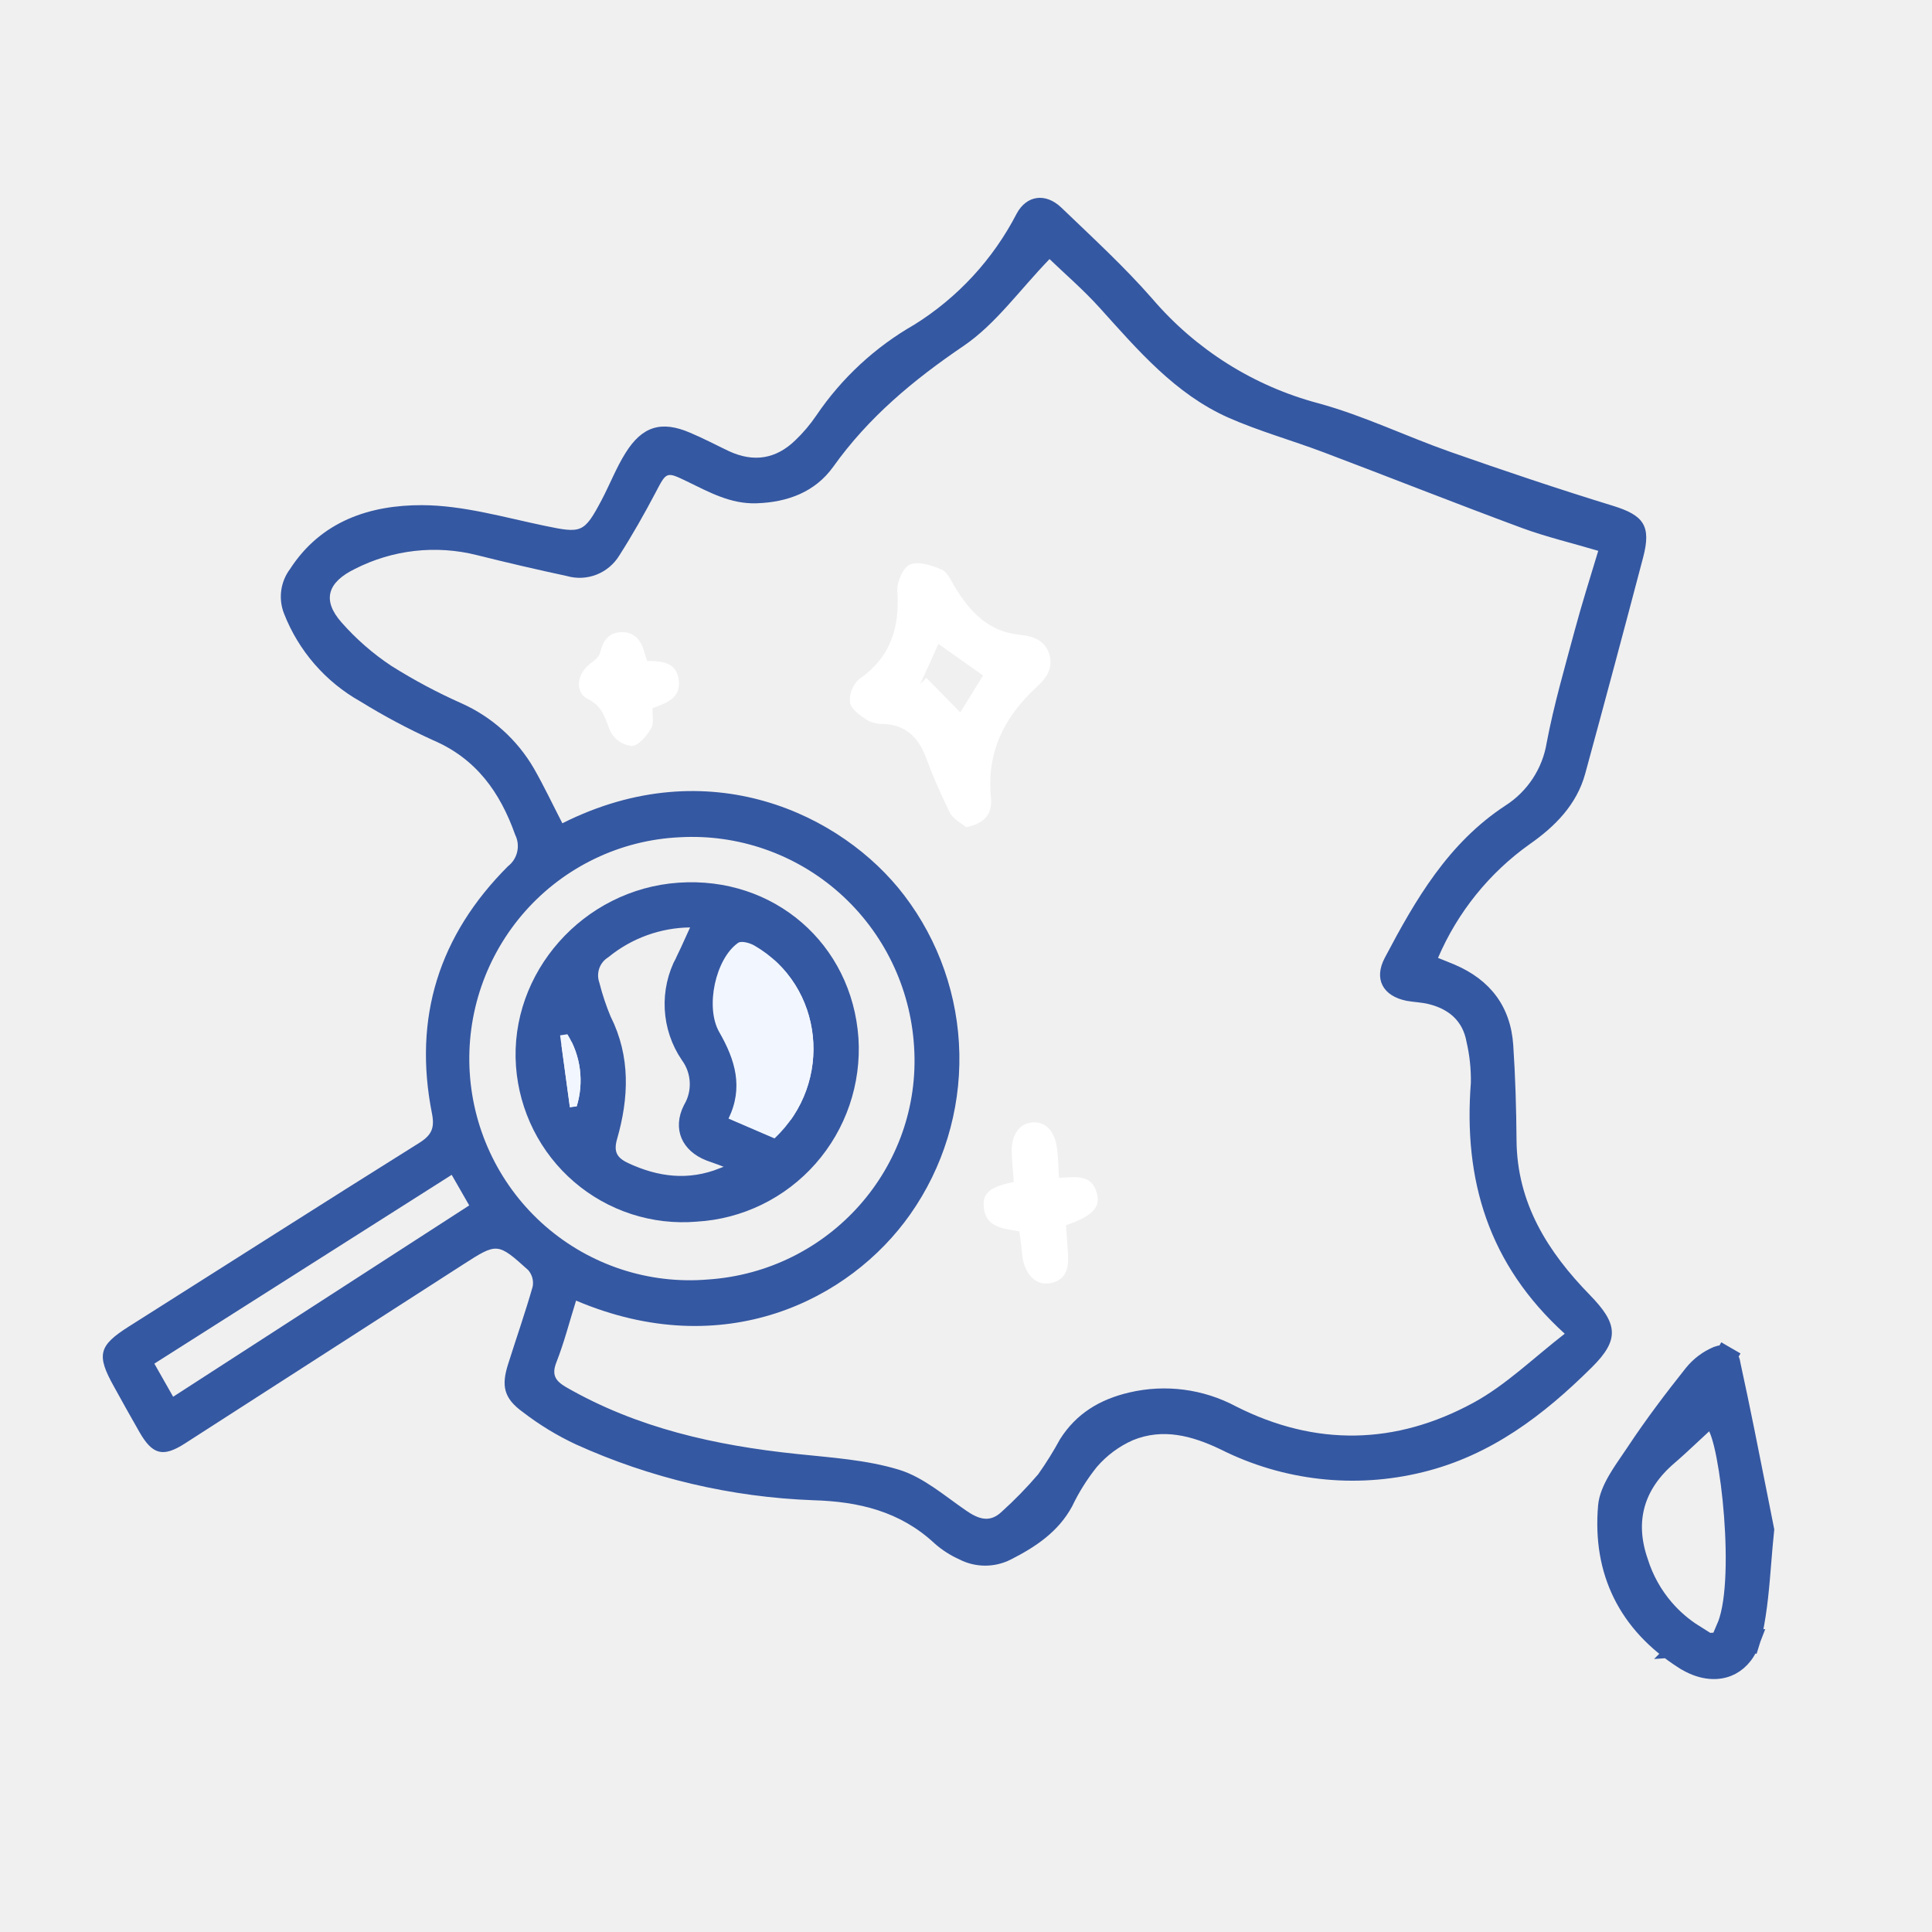
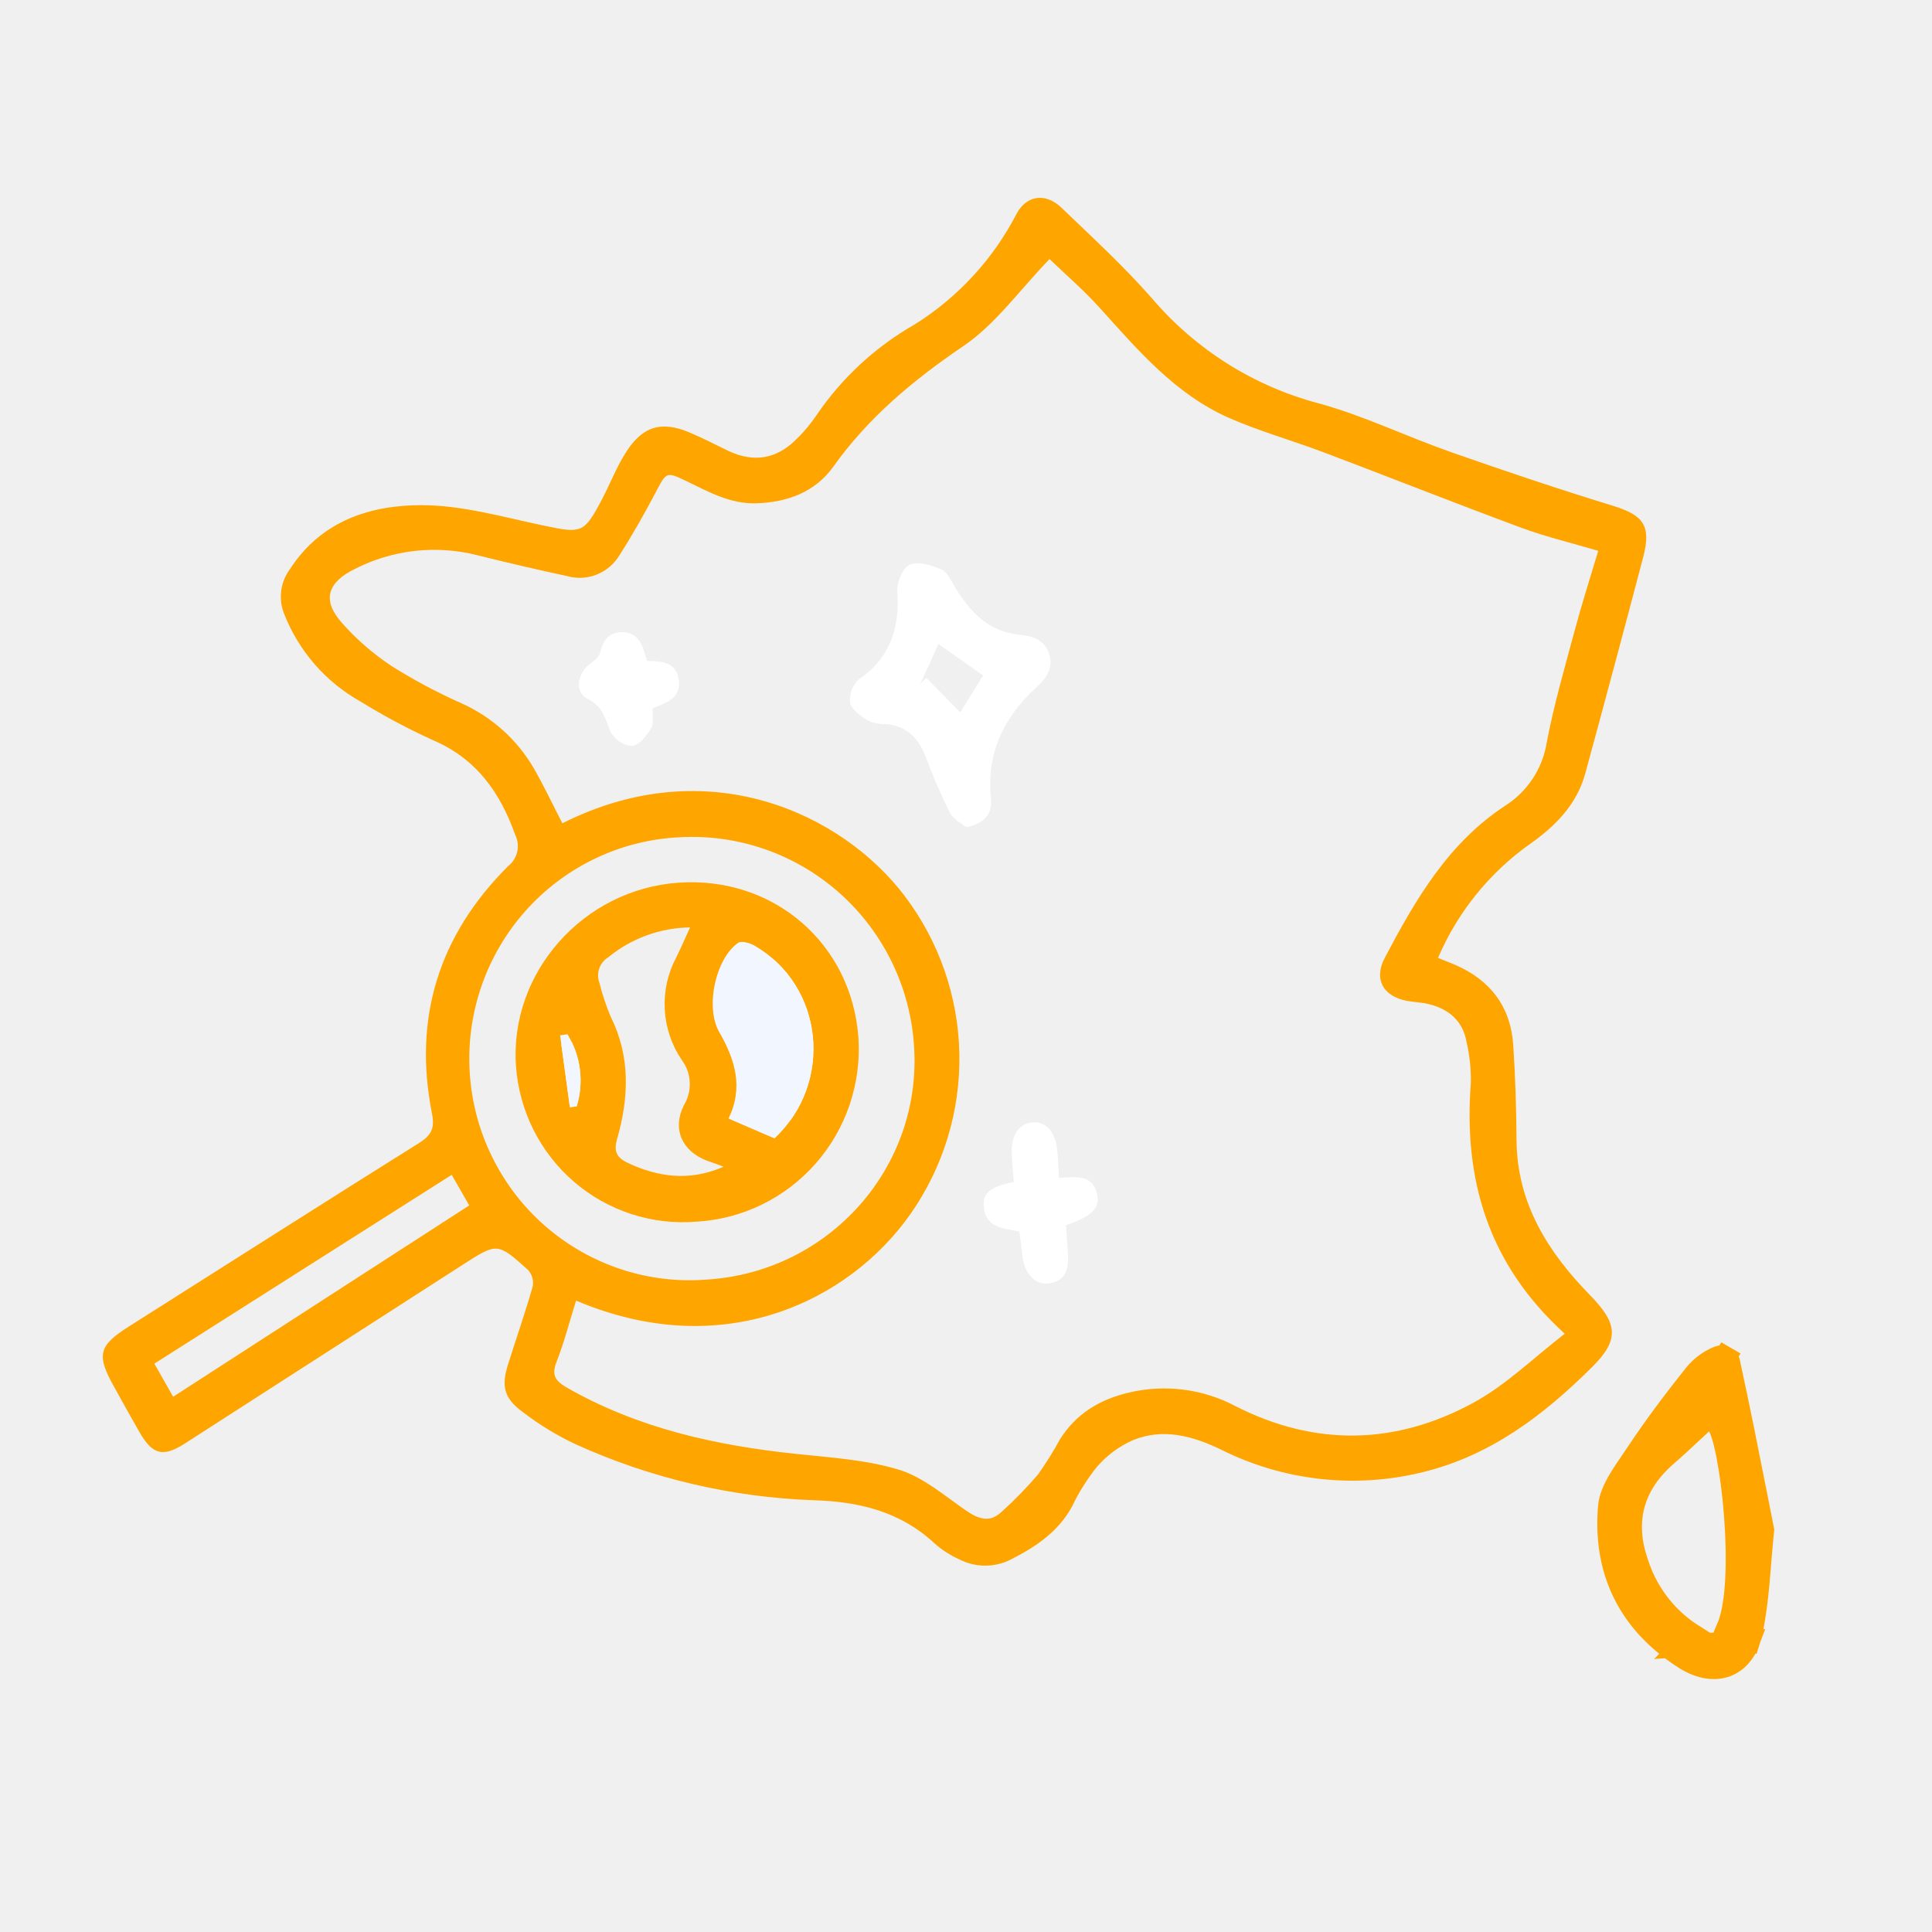
<svg xmlns="http://www.w3.org/2000/svg" width="64" height="64" viewBox="0 0 64 64" aria-hidden="true" fill="none">
  <mask id="path-1-inside-1_677_1834" fill="white">
    <path d="M47.636 31.732C47.839 31.815 48.015 31.881 48.19 31.956C49.36 32.457 50.039 33.335 50.128 34.616C50.198 35.665 50.229 36.716 50.237 37.769C50.252 39.864 51.279 41.476 52.666 42.898C53.587 43.842 53.666 44.372 52.729 45.297C51.133 46.881 49.383 48.217 47.133 48.767C44.882 49.322 42.508 49.055 40.436 48.014C39.489 47.56 38.526 47.302 37.531 47.707C37.071 47.91 36.662 48.214 36.333 48.596C36.011 48.998 35.737 49.436 35.515 49.901C35.055 50.75 34.298 51.248 33.477 51.665C33.212 51.798 32.92 51.866 32.623 51.864C32.327 51.862 32.035 51.79 31.772 51.653C31.478 51.521 31.204 51.345 30.962 51.131C29.821 50.066 28.445 49.739 26.935 49.697C24.219 49.596 21.547 48.967 19.07 47.844C18.45 47.553 17.864 47.196 17.321 46.778C16.691 46.322 16.599 45.915 16.834 45.181C17.106 44.319 17.399 43.482 17.645 42.623C17.664 42.525 17.66 42.425 17.634 42.329C17.608 42.233 17.56 42.145 17.495 42.071C16.478 41.156 16.47 41.163 15.335 41.892C12.268 43.867 9.198 45.842 6.127 47.816C5.396 48.287 5.047 48.189 4.615 47.431C4.331 46.935 4.052 46.437 3.777 45.936C3.186 44.879 3.266 44.578 4.271 43.941C7.488 41.907 10.683 39.866 13.902 37.851C14.303 37.596 14.401 37.357 14.311 36.894C13.678 33.714 14.542 30.98 16.828 28.695C16.982 28.576 17.089 28.407 17.133 28.217C17.176 28.027 17.153 27.828 17.066 27.653C16.567 26.249 15.779 25.136 14.352 24.523C13.523 24.147 12.717 23.718 11.942 23.239C10.786 22.592 9.891 21.562 9.408 20.324C9.313 20.082 9.282 19.82 9.316 19.562C9.351 19.304 9.451 19.059 9.607 18.851C10.638 17.255 12.262 16.731 13.977 16.734C15.334 16.738 16.696 17.137 18.044 17.418C19.259 17.67 19.345 17.666 19.924 16.575C20.199 16.055 20.416 15.488 20.725 14.999C21.276 14.119 21.91 13.926 22.862 14.335C23.294 14.516 23.729 14.747 24.149 14.946C24.968 15.324 25.703 15.208 26.346 14.585C26.608 14.335 26.842 14.058 27.045 13.758C27.883 12.523 28.99 11.497 30.283 10.758C31.726 9.86 32.901 8.585 33.682 7.07C34.004 6.475 34.628 6.373 35.155 6.874C36.179 7.858 37.235 8.826 38.171 9.895C39.614 11.583 41.532 12.79 43.673 13.359C45.168 13.766 46.579 14.455 48.045 14.97C49.829 15.596 51.624 16.2 53.433 16.756C54.443 17.068 54.707 17.413 54.432 18.461C53.803 20.852 53.163 23.242 52.512 25.629C52.231 26.659 51.504 27.383 50.676 27.962C49.336 28.913 48.285 30.218 47.636 31.732ZM19.083 43.084C18.862 43.791 18.688 44.474 18.432 45.126C18.267 45.546 18.398 45.741 18.745 45.947C21.113 47.31 23.696 47.881 26.381 48.163C27.526 48.285 28.7 48.356 29.785 48.688C30.588 48.935 31.287 49.548 32.004 50.04C32.41 50.32 32.784 50.455 33.176 50.084C33.607 49.696 34.012 49.28 34.39 48.839C34.654 48.466 34.896 48.078 35.114 47.677C35.654 46.822 36.438 46.354 37.412 46.127C38.606 45.847 39.861 46.011 40.944 46.589C43.584 47.925 46.236 47.865 48.8 46.472C49.878 45.889 50.796 44.985 51.834 44.181C49.294 41.876 48.476 39.073 48.724 35.871C48.732 35.413 48.684 34.957 48.58 34.511C48.456 33.814 47.989 33.425 47.328 33.262C47.09 33.202 46.84 33.198 46.598 33.154C45.808 32.997 45.501 32.43 45.873 31.729C46.89 29.799 47.974 27.926 49.871 26.684C50.232 26.453 50.54 26.148 50.776 25.788C51.011 25.429 51.169 25.024 51.237 24.599C51.474 23.351 51.832 22.122 52.162 20.892C52.398 20.012 52.673 19.146 52.944 18.247C52.088 17.992 51.236 17.791 50.418 17.491C48.214 16.675 46.031 15.809 43.833 14.978C42.787 14.584 41.702 14.281 40.687 13.833C38.922 13.046 37.69 11.594 36.424 10.192C35.887 9.597 35.273 9.07 34.767 8.582C33.765 9.62 32.977 10.742 31.917 11.461C30.257 12.588 28.772 13.821 27.602 15.462C27.008 16.292 26.101 16.637 25.065 16.672C24.2 16.702 23.494 16.303 22.761 15.949C22.064 15.611 22.079 15.627 21.712 16.326C21.343 17.026 20.946 17.727 20.518 18.397C20.343 18.686 20.078 18.91 19.764 19.034C19.45 19.158 19.104 19.175 18.78 19.082C17.788 18.869 16.794 18.638 15.799 18.389C14.442 18.047 13.007 18.209 11.759 18.845C10.852 19.286 10.659 19.876 11.312 20.617C11.8 21.171 12.357 21.657 12.971 22.063C13.711 22.528 14.482 22.94 15.28 23.295C16.29 23.744 17.133 24.502 17.689 25.46C18.025 26.05 18.316 26.666 18.629 27.272C23.479 24.834 27.907 26.976 29.951 29.657C31.103 31.166 31.744 33.006 31.78 34.907C31.816 36.809 31.246 38.673 30.153 40.226C28.154 43.07 23.981 45.165 19.083 43.084ZM23.438 42.386C27.478 42.122 30.54 38.668 30.28 34.671C30.16 32.716 29.275 30.889 27.817 29.589C26.36 28.29 24.45 27.623 22.504 27.736C21.536 27.782 20.587 28.022 19.711 28.442C18.836 28.861 18.052 29.451 17.406 30.177C16.76 30.904 16.264 31.752 15.947 32.673C15.63 33.594 15.499 34.569 15.561 35.542C15.623 36.514 15.877 37.464 16.308 38.336C16.739 39.209 17.338 39.986 18.071 40.623C18.805 41.26 19.657 41.744 20.578 42.047C21.499 42.35 22.471 42.465 23.438 42.386ZM5.736 46.269L15.544 39.931L14.963 38.918L5.113 45.172L5.736 46.269Z" />
  </mask>
-   <path d="M47.636 31.732C47.839 31.815 48.015 31.881 48.19 31.956C49.36 32.457 50.039 33.335 50.128 34.616C50.198 35.665 50.229 36.716 50.237 37.769C50.252 39.864 51.279 41.476 52.666 42.898C53.587 43.842 53.666 44.372 52.729 45.297C51.133 46.881 49.383 48.217 47.133 48.767C44.882 49.322 42.508 49.055 40.436 48.014C39.489 47.56 38.526 47.302 37.531 47.707C37.071 47.91 36.662 48.214 36.333 48.596C36.011 48.998 35.737 49.436 35.515 49.901C35.055 50.75 34.298 51.248 33.477 51.665C33.212 51.798 32.92 51.866 32.623 51.864C32.327 51.862 32.035 51.79 31.772 51.653C31.478 51.521 31.204 51.345 30.962 51.131C29.821 50.066 28.445 49.739 26.935 49.697C24.219 49.596 21.547 48.967 19.07 47.844C18.45 47.553 17.864 47.196 17.321 46.778C16.691 46.322 16.599 45.915 16.834 45.181C17.106 44.319 17.399 43.482 17.645 42.623C17.664 42.525 17.66 42.425 17.634 42.329C17.608 42.233 17.56 42.145 17.495 42.071C16.478 41.156 16.47 41.163 15.335 41.892C12.268 43.867 9.198 45.842 6.127 47.816C5.396 48.287 5.047 48.189 4.615 47.431C4.331 46.935 4.052 46.437 3.777 45.936C3.186 44.879 3.266 44.578 4.271 43.941C7.488 41.907 10.683 39.866 13.902 37.851C14.303 37.596 14.401 37.357 14.311 36.894C13.678 33.714 14.542 30.98 16.828 28.695C16.982 28.576 17.089 28.407 17.133 28.217C17.176 28.027 17.153 27.828 17.066 27.653C16.567 26.249 15.779 25.136 14.352 24.523C13.523 24.147 12.717 23.718 11.942 23.239C10.786 22.592 9.891 21.562 9.408 20.324C9.313 20.082 9.282 19.82 9.316 19.562C9.351 19.304 9.451 19.059 9.607 18.851C10.638 17.255 12.262 16.731 13.977 16.734C15.334 16.738 16.696 17.137 18.044 17.418C19.259 17.67 19.345 17.666 19.924 16.575C20.199 16.055 20.416 15.488 20.725 14.999C21.276 14.119 21.91 13.926 22.862 14.335C23.294 14.516 23.729 14.747 24.149 14.946C24.968 15.324 25.703 15.208 26.346 14.585C26.608 14.335 26.842 14.058 27.045 13.758C27.883 12.523 28.99 11.497 30.283 10.758C31.726 9.86 32.901 8.585 33.682 7.07C34.004 6.475 34.628 6.373 35.155 6.874C36.179 7.858 37.235 8.826 38.171 9.895C39.614 11.583 41.532 12.79 43.673 13.359C45.168 13.766 46.579 14.455 48.045 14.97C49.829 15.596 51.624 16.2 53.433 16.756C54.443 17.068 54.707 17.413 54.432 18.461C53.803 20.852 53.163 23.242 52.512 25.629C52.231 26.659 51.504 27.383 50.676 27.962C49.336 28.913 48.285 30.218 47.636 31.732ZM19.083 43.084C18.862 43.791 18.688 44.474 18.432 45.126C18.267 45.546 18.398 45.741 18.745 45.947C21.113 47.31 23.696 47.881 26.381 48.163C27.526 48.285 28.7 48.356 29.785 48.688C30.588 48.935 31.287 49.548 32.004 50.04C32.41 50.32 32.784 50.455 33.176 50.084C33.607 49.696 34.012 49.28 34.39 48.839C34.654 48.466 34.896 48.078 35.114 47.677C35.654 46.822 36.438 46.354 37.412 46.127C38.606 45.847 39.861 46.011 40.944 46.589C43.584 47.925 46.236 47.865 48.8 46.472C49.878 45.889 50.796 44.985 51.834 44.181C49.294 41.876 48.476 39.073 48.724 35.871C48.732 35.413 48.684 34.957 48.58 34.511C48.456 33.814 47.989 33.425 47.328 33.262C47.09 33.202 46.84 33.198 46.598 33.154C45.808 32.997 45.501 32.43 45.873 31.729C46.89 29.799 47.974 27.926 49.871 26.684C50.232 26.453 50.54 26.148 50.776 25.788C51.011 25.429 51.169 25.024 51.237 24.599C51.474 23.351 51.832 22.122 52.162 20.892C52.398 20.012 52.673 19.146 52.944 18.247C52.088 17.992 51.236 17.791 50.418 17.491C48.214 16.675 46.031 15.809 43.833 14.978C42.787 14.584 41.702 14.281 40.687 13.833C38.922 13.046 37.69 11.594 36.424 10.192C35.887 9.597 35.273 9.07 34.767 8.582C33.765 9.62 32.977 10.742 31.917 11.461C30.257 12.588 28.772 13.821 27.602 15.462C27.008 16.292 26.101 16.637 25.065 16.672C24.2 16.702 23.494 16.303 22.761 15.949C22.064 15.611 22.079 15.627 21.712 16.326C21.343 17.026 20.946 17.727 20.518 18.397C20.343 18.686 20.078 18.91 19.764 19.034C19.45 19.158 19.104 19.175 18.78 19.082C17.788 18.869 16.794 18.638 15.799 18.389C14.442 18.047 13.007 18.209 11.759 18.845C10.852 19.286 10.659 19.876 11.312 20.617C11.8 21.171 12.357 21.657 12.971 22.063C13.711 22.528 14.482 22.94 15.28 23.295C16.29 23.744 17.133 24.502 17.689 25.46C18.025 26.05 18.316 26.666 18.629 27.272C23.479 24.834 27.907 26.976 29.951 29.657C31.103 31.166 31.744 33.006 31.78 34.907C31.816 36.809 31.246 38.673 30.153 40.226C28.154 43.07 23.981 45.165 19.083 43.084ZM23.438 42.386C27.478 42.122 30.54 38.668 30.28 34.671C30.16 32.716 29.275 30.889 27.817 29.589C26.36 28.29 24.45 27.623 22.504 27.736C21.536 27.782 20.587 28.022 19.711 28.442C18.836 28.861 18.052 29.451 17.406 30.177C16.76 30.904 16.264 31.752 15.947 32.673C15.63 33.594 15.499 34.569 15.561 35.542C15.623 36.514 15.877 37.464 16.308 38.336C16.739 39.209 17.338 39.986 18.071 40.623C18.805 41.26 19.657 41.744 20.578 42.047C21.499 42.35 22.471 42.465 23.438 42.386ZM5.736 46.269L15.544 39.931L14.963 38.918L5.113 45.172L5.736 46.269Z" fill="#3558A2" stroke="#3558A2" stroke-width="1.471" mask="url(#path-1-inside-1_677_1834)" />
-   <path d="M55.806 54.936L55.805 54.936C53.968 53.762 53.118 52.047 53.306 49.897C53.329 49.638 53.445 49.359 53.623 49.051C53.749 48.835 53.89 48.629 54.036 48.416C54.101 48.32 54.168 48.224 54.234 48.124L54.234 48.123C54.824 47.235 55.473 46.374 56.135 45.544C56.343 45.286 56.612 45.084 56.917 44.958L56.917 44.958L56.923 44.955C56.96 44.939 57 44.932 57.04 44.934C57.08 44.937 57.119 44.948 57.154 44.968L57.338 44.65L57.154 44.968C57.189 44.989 57.219 45.017 57.242 45.051C57.264 45.085 57.279 45.124 57.283 45.165L57.286 45.183L57.289 45.2C57.61 46.669 57.9 48.138 58.197 49.64C58.265 49.985 58.333 50.332 58.403 50.681C58.366 51.033 58.338 51.379 58.31 51.721C58.246 52.516 58.184 53.291 58.02 54.068C58.004 54.141 57.986 54.211 57.965 54.277L57.227 53.929C57.259 53.855 57.286 53.779 57.31 53.702C57.386 53.455 57.439 53.166 57.474 52.856C57.544 52.235 57.549 51.492 57.513 50.758C57.477 50.023 57.4 49.284 57.302 48.669C57.208 48.069 57.088 47.54 56.95 47.254L56.735 46.809L56.371 47.142C56.255 47.248 56.136 47.359 56.014 47.473C55.764 47.707 55.501 47.953 55.224 48.192C54.679 48.659 54.302 49.197 54.129 49.809C53.956 50.421 53.997 51.075 54.234 51.759C54.415 52.338 54.713 52.873 55.11 53.331C55.395 53.66 55.727 53.944 56.094 54.174L55.747 54.522L56.724 54.455L56.728 54.455L57.932 54.372C57.773 54.799 57.504 55.058 57.205 55.175C56.836 55.319 56.342 55.279 55.806 54.936Z" fill="#3558A2" stroke="#3558A2" stroke-width="0.736" />
+   <path d="M47.636 31.732C47.839 31.815 48.015 31.881 48.19 31.956C49.36 32.457 50.039 33.335 50.128 34.616C50.198 35.665 50.229 36.716 50.237 37.769C50.252 39.864 51.279 41.476 52.666 42.898C53.587 43.842 53.666 44.372 52.729 45.297C51.133 46.881 49.383 48.217 47.133 48.767C44.882 49.322 42.508 49.055 40.436 48.014C39.489 47.56 38.526 47.302 37.531 47.707C37.071 47.91 36.662 48.214 36.333 48.596C36.011 48.998 35.737 49.436 35.515 49.901C35.055 50.75 34.298 51.248 33.477 51.665C33.212 51.798 32.92 51.866 32.623 51.864C32.327 51.862 32.035 51.79 31.772 51.653C31.478 51.521 31.204 51.345 30.962 51.131C29.821 50.066 28.445 49.739 26.935 49.697C24.219 49.596 21.547 48.967 19.07 47.844C18.45 47.553 17.864 47.196 17.321 46.778C16.691 46.322 16.599 45.915 16.834 45.181C17.106 44.319 17.399 43.482 17.645 42.623C17.664 42.525 17.66 42.425 17.634 42.329C17.608 42.233 17.56 42.145 17.495 42.071C16.478 41.156 16.47 41.163 15.335 41.892C12.268 43.867 9.198 45.842 6.127 47.816C5.396 48.287 5.047 48.189 4.615 47.431C4.331 46.935 4.052 46.437 3.777 45.936C3.186 44.879 3.266 44.578 4.271 43.941C7.488 41.907 10.683 39.866 13.902 37.851C14.303 37.596 14.401 37.357 14.311 36.894C13.678 33.714 14.542 30.98 16.828 28.695C16.982 28.576 17.089 28.407 17.133 28.217C17.176 28.027 17.153 27.828 17.066 27.653C16.567 26.249 15.779 25.136 14.352 24.523C13.523 24.147 12.717 23.718 11.942 23.239C10.786 22.592 9.891 21.562 9.408 20.324C9.313 20.082 9.282 19.82 9.316 19.562C9.351 19.304 9.451 19.059 9.607 18.851C10.638 17.255 12.262 16.731 13.977 16.734C15.334 16.738 16.696 17.137 18.044 17.418C19.259 17.67 19.345 17.666 19.924 16.575C20.199 16.055 20.416 15.488 20.725 14.999C21.276 14.119 21.91 13.926 22.862 14.335C23.294 14.516 23.729 14.747 24.149 14.946C24.968 15.324 25.703 15.208 26.346 14.585C26.608 14.335 26.842 14.058 27.045 13.758C27.883 12.523 28.99 11.497 30.283 10.758C31.726 9.86 32.901 8.585 33.682 7.07C34.004 6.475 34.628 6.373 35.155 6.874C36.179 7.858 37.235 8.826 38.171 9.895C39.614 11.583 41.532 12.79 43.673 13.359C45.168 13.766 46.579 14.455 48.045 14.97C49.829 15.596 51.624 16.2 53.433 16.756C54.443 17.068 54.707 17.413 54.432 18.461C53.803 20.852 53.163 23.242 52.512 25.629C52.231 26.659 51.504 27.383 50.676 27.962C49.336 28.913 48.285 30.218 47.636 31.732ZM19.083 43.084C18.862 43.791 18.688 44.474 18.432 45.126C18.267 45.546 18.398 45.741 18.745 45.947C21.113 47.31 23.696 47.881 26.381 48.163C27.526 48.285 28.7 48.356 29.785 48.688C30.588 48.935 31.287 49.548 32.004 50.04C32.41 50.32 32.784 50.455 33.176 50.084C33.607 49.696 34.012 49.28 34.39 48.839C34.654 48.466 34.896 48.078 35.114 47.677C35.654 46.822 36.438 46.354 37.412 46.127C38.606 45.847 39.861 46.011 40.944 46.589C43.584 47.925 46.236 47.865 48.8 46.472C49.878 45.889 50.796 44.985 51.834 44.181C49.294 41.876 48.476 39.073 48.724 35.871C48.732 35.413 48.684 34.957 48.58 34.511C48.456 33.814 47.989 33.425 47.328 33.262C47.09 33.202 46.84 33.198 46.598 33.154C45.808 32.997 45.501 32.43 45.873 31.729C46.89 29.799 47.974 27.926 49.871 26.684C50.232 26.453 50.54 26.148 50.776 25.788C51.011 25.429 51.169 25.024 51.237 24.599C51.474 23.351 51.832 22.122 52.162 20.892C52.398 20.012 52.673 19.146 52.944 18.247C52.088 17.992 51.236 17.791 50.418 17.491C48.214 16.675 46.031 15.809 43.833 14.978C42.787 14.584 41.702 14.281 40.687 13.833C38.922 13.046 37.69 11.594 36.424 10.192C35.887 9.597 35.273 9.07 34.767 8.582C33.765 9.62 32.977 10.742 31.917 11.461C30.257 12.588 28.772 13.821 27.602 15.462C27.008 16.292 26.101 16.637 25.065 16.672C24.2 16.702 23.494 16.303 22.761 15.949C22.064 15.611 22.079 15.627 21.712 16.326C21.343 17.026 20.946 17.727 20.518 18.397C20.343 18.686 20.078 18.91 19.764 19.034C19.45 19.158 19.104 19.175 18.78 19.082C17.788 18.869 16.794 18.638 15.799 18.389C14.442 18.047 13.007 18.209 11.759 18.845C10.852 19.286 10.659 19.876 11.312 20.617C11.8 21.171 12.357 21.657 12.971 22.063C13.711 22.528 14.482 22.94 15.28 23.295C16.29 23.744 17.133 24.502 17.689 25.46C18.025 26.05 18.316 26.666 18.629 27.272C23.479 24.834 27.907 26.976 29.951 29.657C31.103 31.166 31.744 33.006 31.78 34.907C31.816 36.809 31.246 38.673 30.153 40.226C28.154 43.07 23.981 45.165 19.083 43.084ZM23.438 42.386C27.478 42.122 30.54 38.668 30.28 34.671C30.16 32.716 29.275 30.889 27.817 29.589C26.36 28.29 24.45 27.623 22.504 27.736C21.536 27.782 20.587 28.022 19.711 28.442C18.836 28.861 18.052 29.451 17.406 30.177C16.76 30.904 16.264 31.752 15.947 32.673C15.63 33.594 15.499 34.569 15.561 35.542C15.623 36.514 15.877 37.464 16.308 38.336C16.739 39.209 17.338 39.986 18.071 40.623C18.805 41.26 19.657 41.744 20.578 42.047C21.499 42.35 22.471 42.465 23.438 42.386ZM5.736 46.269L15.544 39.931L14.963 38.918L5.113 45.172L5.736 46.269Z" fill="orange" stroke="orange" stroke-width="1.471" mask="url(#path-1-inside-1_677_1834)" />
+   <path d="M55.806 54.936L55.805 54.936C53.968 53.762 53.118 52.047 53.306 49.897C53.329 49.638 53.445 49.359 53.623 49.051C53.749 48.835 53.89 48.629 54.036 48.416C54.101 48.32 54.168 48.224 54.234 48.124L54.234 48.123C54.824 47.235 55.473 46.374 56.135 45.544C56.343 45.286 56.612 45.084 56.917 44.958L56.917 44.958L56.923 44.955C56.96 44.939 57 44.932 57.04 44.934C57.08 44.937 57.119 44.948 57.154 44.968L57.338 44.65L57.154 44.968C57.189 44.989 57.219 45.017 57.242 45.051C57.264 45.085 57.279 45.124 57.283 45.165L57.286 45.183L57.289 45.2C57.61 46.669 57.9 48.138 58.197 49.64C58.265 49.985 58.333 50.332 58.403 50.681C58.366 51.033 58.338 51.379 58.31 51.721C58.246 52.516 58.184 53.291 58.02 54.068C58.004 54.141 57.986 54.211 57.965 54.277L57.227 53.929C57.259 53.855 57.286 53.779 57.31 53.702C57.386 53.455 57.439 53.166 57.474 52.856C57.544 52.235 57.549 51.492 57.513 50.758C57.477 50.023 57.4 49.284 57.302 48.669C57.208 48.069 57.088 47.54 56.95 47.254L56.735 46.809L56.371 47.142C56.255 47.248 56.136 47.359 56.014 47.473C55.764 47.707 55.501 47.953 55.224 48.192C54.679 48.659 54.302 49.197 54.129 49.809C53.956 50.421 53.997 51.075 54.234 51.759C54.415 52.338 54.713 52.873 55.11 53.331C55.395 53.66 55.727 53.944 56.094 54.174L55.747 54.522L56.724 54.455L56.728 54.455L57.932 54.372C57.773 54.799 57.504 55.058 57.205 55.175C56.836 55.319 56.342 55.279 55.806 54.936Z" fill="orange" stroke="orange" stroke-width="0.736" />
  <path d="M32.01 27.403C31.87 27.284 31.573 27.142 31.461 26.912C31.158 26.3 30.887 25.672 30.649 25.032C30.397 24.402 29.988 24.024 29.302 23.984C29.112 23.992 28.923 23.953 28.752 23.87C28.517 23.718 28.208 23.516 28.159 23.279C28.144 23.135 28.163 22.989 28.215 22.854C28.267 22.719 28.349 22.598 28.456 22.5C29.504 21.778 29.808 20.79 29.726 19.572C29.706 19.276 29.919 18.788 30.15 18.7C30.433 18.584 30.871 18.729 31.195 18.869C31.389 18.952 31.504 19.237 31.632 19.445C32.134 20.275 32.748 20.928 33.788 21.029C34.21 21.07 34.626 21.204 34.763 21.687C34.9 22.171 34.631 22.493 34.313 22.786C33.243 23.773 32.673 24.956 32.828 26.448C32.868 26.923 32.669 27.263 32.01 27.403ZM30.479 22.663L30.685 22.453L31.81 23.598L32.567 22.377L31.084 21.33C30.887 21.782 30.685 22.224 30.48 22.665L30.479 22.663Z" fill="white" />
  <path d="M35.314 40.587C35.335 40.898 35.356 41.217 35.378 41.535C35.408 41.988 35.333 42.392 34.814 42.503C34.38 42.596 34.023 42.304 33.895 41.772C33.856 41.606 33.853 41.431 33.831 41.26C33.809 41.089 33.792 40.961 33.768 40.792C33.227 40.688 32.605 40.672 32.585 39.911C32.574 39.49 32.846 39.305 33.583 39.154C33.56 38.818 33.52 38.479 33.514 38.141C33.51 37.572 33.777 37.215 34.202 37.181C34.628 37.148 34.935 37.454 35.014 38.034C35.058 38.347 35.057 38.663 35.081 39.021C35.657 38.982 36.191 38.893 36.344 39.567C36.451 40.013 36.158 40.298 35.314 40.587Z" fill="white" />
  <path d="M21.436 21.894C21.939 21.898 22.399 21.938 22.482 22.507C22.574 23.133 22.069 23.285 21.617 23.462C21.605 23.692 21.67 23.961 21.568 24.131C21.419 24.377 21.164 24.695 20.932 24.713C20.785 24.698 20.643 24.648 20.52 24.565C20.397 24.482 20.296 24.37 20.225 24.239C20.044 23.816 19.987 23.413 19.48 23.159C19.031 22.939 19.11 22.342 19.522 22.008C19.661 21.9 19.846 21.775 19.879 21.621C19.972 21.217 20.177 20.944 20.592 20.941C21.044 20.929 21.254 21.247 21.359 21.651C21.376 21.717 21.402 21.787 21.436 21.894Z" fill="white" />
-   <path d="M25.734 38.149L25.512 38.054L23.988 37.398L23.634 37.245L23.803 36.899C24.223 36.035 24.014 35.256 23.507 34.377L25.734 38.149ZM25.734 38.149L25.91 37.983M25.734 38.149L25.91 37.983M25.91 37.983C28.053 35.958 27.69 32.464 25.178 31.01L25.91 37.983ZM24.242 30.936L24.242 30.936C24.349 30.862 24.464 30.844 24.543 30.84C24.627 30.836 24.709 30.846 24.78 30.861C24.92 30.889 25.066 30.945 25.178 31.01L24.242 30.936ZM24.242 30.936L24.24 30.937M24.242 30.936L24.24 30.937M24.24 30.937C23.761 31.272 23.453 31.907 23.32 32.521M24.24 30.937L23.32 32.521M23.32 32.521C23.187 33.138 23.204 33.851 23.507 34.377L23.32 32.521ZM23.059 40.101L23.059 40.101L23.05 40.102C22.368 40.159 21.683 40.08 21.032 39.869C20.381 39.658 19.778 39.319 19.258 38.872C18.738 38.426 18.312 37.88 18.003 37.266C17.695 36.652 17.51 35.983 17.46 35.297L17.46 35.297C17.25 32.409 19.544 29.809 22.506 29.607C25.465 29.404 27.868 31.499 28.07 34.412C28.115 35.116 28.02 35.823 27.792 36.491C27.564 37.159 27.207 37.775 26.741 38.304C26.275 38.833 25.71 39.264 25.078 39.572C24.446 39.881 23.76 40.06 23.059 40.101ZM23.961 38.251C23.951 38.247 23.94 38.244 23.929 38.24C23.797 38.194 23.672 38.151 23.545 38.103C23.205 37.973 23.004 37.771 22.915 37.56C22.829 37.354 22.828 37.089 22.983 36.779C23.152 36.493 23.233 36.163 23.216 35.831C23.2 35.496 23.086 35.175 22.888 34.905C22.589 34.464 22.416 33.949 22.388 33.415C22.36 32.88 22.479 32.347 22.732 31.875L22.733 31.875L22.738 31.864C22.847 31.645 22.949 31.418 23.058 31.176C23.102 31.078 23.148 30.978 23.195 30.875L23.436 30.347L22.856 30.354C21.792 30.367 20.763 30.739 19.935 31.411C19.736 31.539 19.584 31.731 19.505 31.955C19.426 32.182 19.424 32.429 19.501 32.656C19.602 33.054 19.732 33.443 19.89 33.821L19.895 33.833L19.901 33.843C20.509 35.061 20.462 36.328 20.086 37.637C20.015 37.885 19.992 38.147 20.112 38.39C20.23 38.626 20.445 38.765 20.656 38.863L20.657 38.864C21.713 39.355 22.817 39.509 23.989 39.04L24.387 39.18L24.349 38.623L24.349 38.619L24.314 38.095L23.961 38.251ZM19.11 34.067L18.784 34.172L18.745 33.901L18.502 33.937L18.141 33.99L18.19 34.351L18.514 36.73L18.563 37.093L18.927 37.045L19.153 37.014L19.387 36.983L19.456 36.758C19.594 36.31 19.634 35.839 19.575 35.374C19.515 34.91 19.356 34.464 19.11 34.067Z" fill="#3558A2" stroke="#3558A2" stroke-width="0.736" />
+   <path d="M25.734 38.149L25.512 38.054L23.988 37.398L23.634 37.245L23.803 36.899C24.223 36.035 24.014 35.256 23.507 34.377L25.734 38.149ZM25.734 38.149L25.91 37.983M25.734 38.149L25.91 37.983M25.91 37.983C28.053 35.958 27.69 32.464 25.178 31.01L25.91 37.983ZM24.242 30.936L24.242 30.936C24.349 30.862 24.464 30.844 24.543 30.84C24.627 30.836 24.709 30.846 24.78 30.861C24.92 30.889 25.066 30.945 25.178 31.01L24.242 30.936ZM24.242 30.936L24.24 30.937M24.242 30.936L24.24 30.937M24.24 30.937C23.761 31.272 23.453 31.907 23.32 32.521M24.24 30.937L23.32 32.521M23.32 32.521C23.187 33.138 23.204 33.851 23.507 34.377L23.32 32.521ZM23.059 40.101L23.059 40.101L23.05 40.102C22.368 40.159 21.683 40.08 21.032 39.869C20.381 39.658 19.778 39.319 19.258 38.872C18.738 38.426 18.312 37.88 18.003 37.266C17.695 36.652 17.51 35.983 17.46 35.297L17.46 35.297C17.25 32.409 19.544 29.809 22.506 29.607C25.465 29.404 27.868 31.499 28.07 34.412C28.115 35.116 28.02 35.823 27.792 36.491C27.564 37.159 27.207 37.775 26.741 38.304C26.275 38.833 25.71 39.264 25.078 39.572C24.446 39.881 23.76 40.06 23.059 40.101ZM23.961 38.251C23.951 38.247 23.94 38.244 23.929 38.24C23.797 38.194 23.672 38.151 23.545 38.103C23.205 37.973 23.004 37.771 22.915 37.56C22.829 37.354 22.828 37.089 22.983 36.779C23.152 36.493 23.233 36.163 23.216 35.831C23.2 35.496 23.086 35.175 22.888 34.905C22.589 34.464 22.416 33.949 22.388 33.415C22.36 32.88 22.479 32.347 22.732 31.875L22.733 31.875L22.738 31.864C22.847 31.645 22.949 31.418 23.058 31.176C23.102 31.078 23.148 30.978 23.195 30.875L23.436 30.347L22.856 30.354C21.792 30.367 20.763 30.739 19.935 31.411C19.736 31.539 19.584 31.731 19.505 31.955C19.426 32.182 19.424 32.429 19.501 32.656C19.602 33.054 19.732 33.443 19.89 33.821L19.895 33.833L19.901 33.843C20.509 35.061 20.462 36.328 20.086 37.637C20.015 37.885 19.992 38.147 20.112 38.39C20.23 38.626 20.445 38.765 20.656 38.863L20.657 38.864C21.713 39.355 22.817 39.509 23.989 39.04L24.387 39.18L24.349 38.623L24.349 38.619L24.314 38.095L23.961 38.251ZM19.11 34.067L18.784 34.172L18.745 33.901L18.502 33.937L18.141 33.99L18.19 34.351L18.514 36.73L18.563 37.093L18.927 37.045L19.153 37.014L19.387 36.983L19.456 36.758C19.594 36.31 19.634 35.839 19.575 35.374C19.515 34.91 19.356 34.464 19.11 34.067Z" fill="orange" stroke="orange" stroke-width="0.736" />
  <path d="M25.657 37.712L24.133 37.055C24.632 36.027 24.357 35.111 23.825 34.188C23.35 33.357 23.707 31.753 24.45 31.234C24.56 31.157 24.84 31.235 24.992 31.324C27.285 32.65 27.634 35.849 25.657 37.712Z" fill="#F2F7FF" />
  <path d="M18.797 34.261C19.015 34.613 19.155 35.008 19.208 35.42C19.261 35.831 19.226 36.249 19.104 36.646L18.878 36.676L18.554 34.297L18.797 34.261Z" fill="#F2F7FF" />
</svg>
